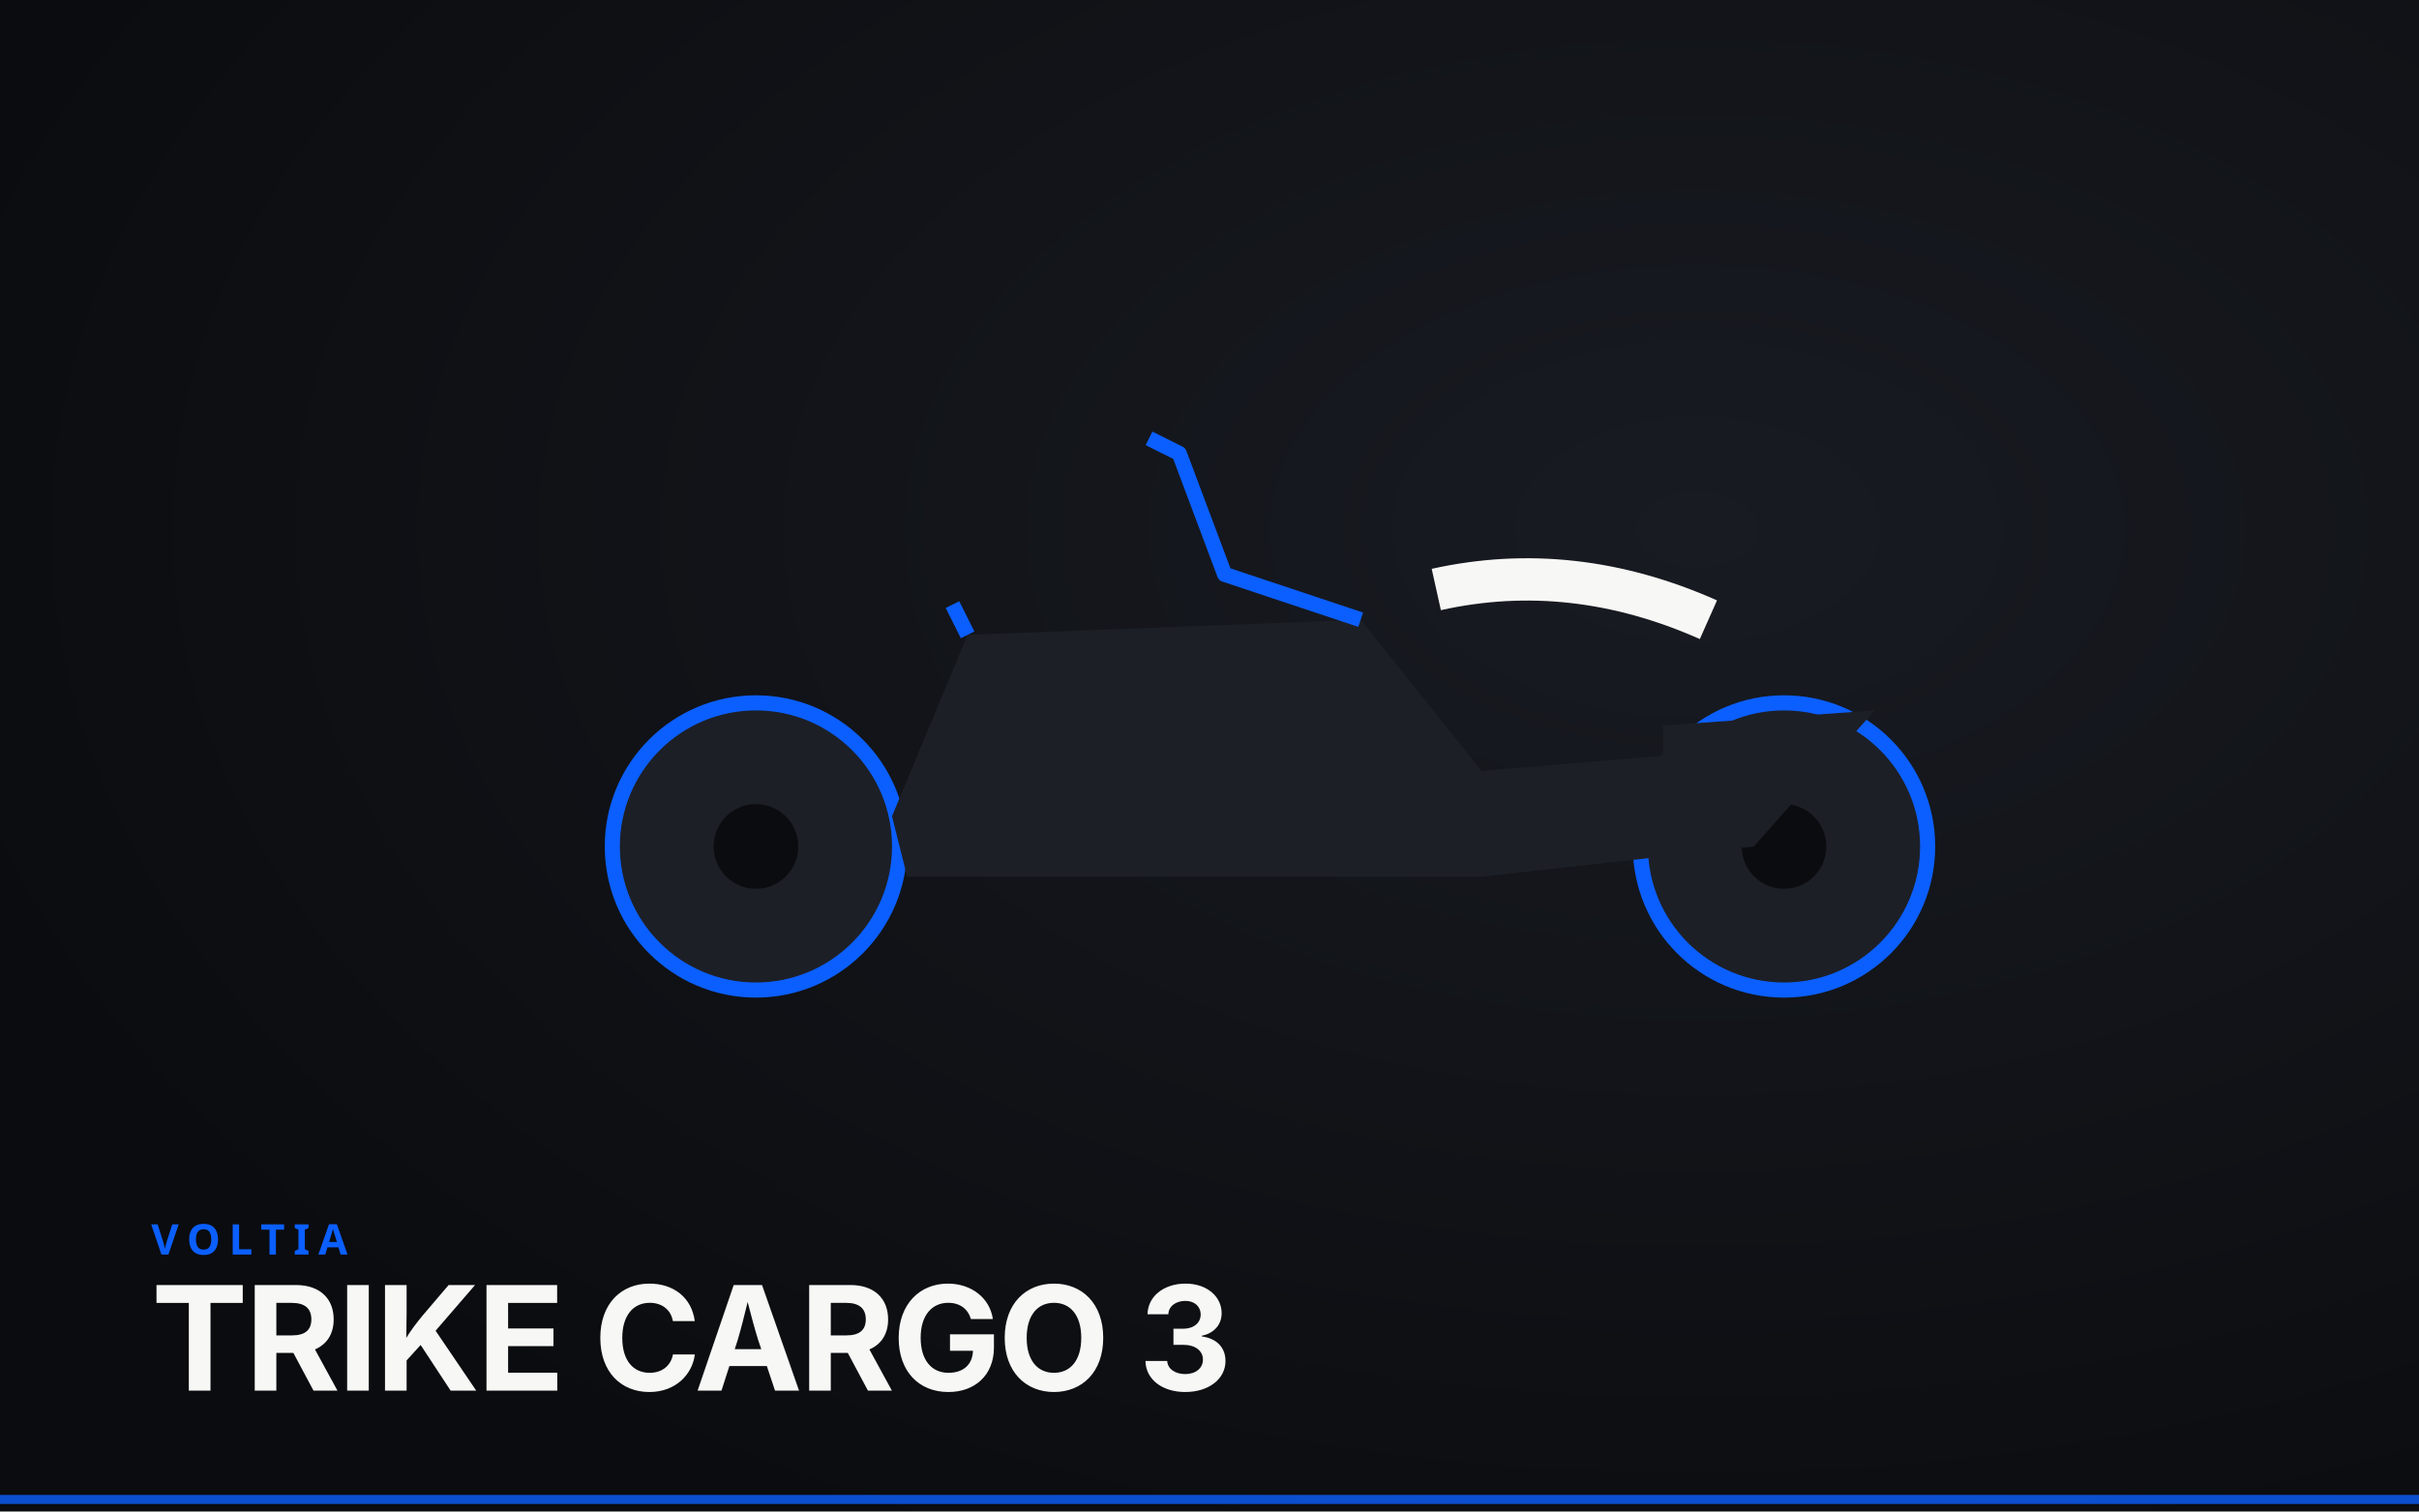
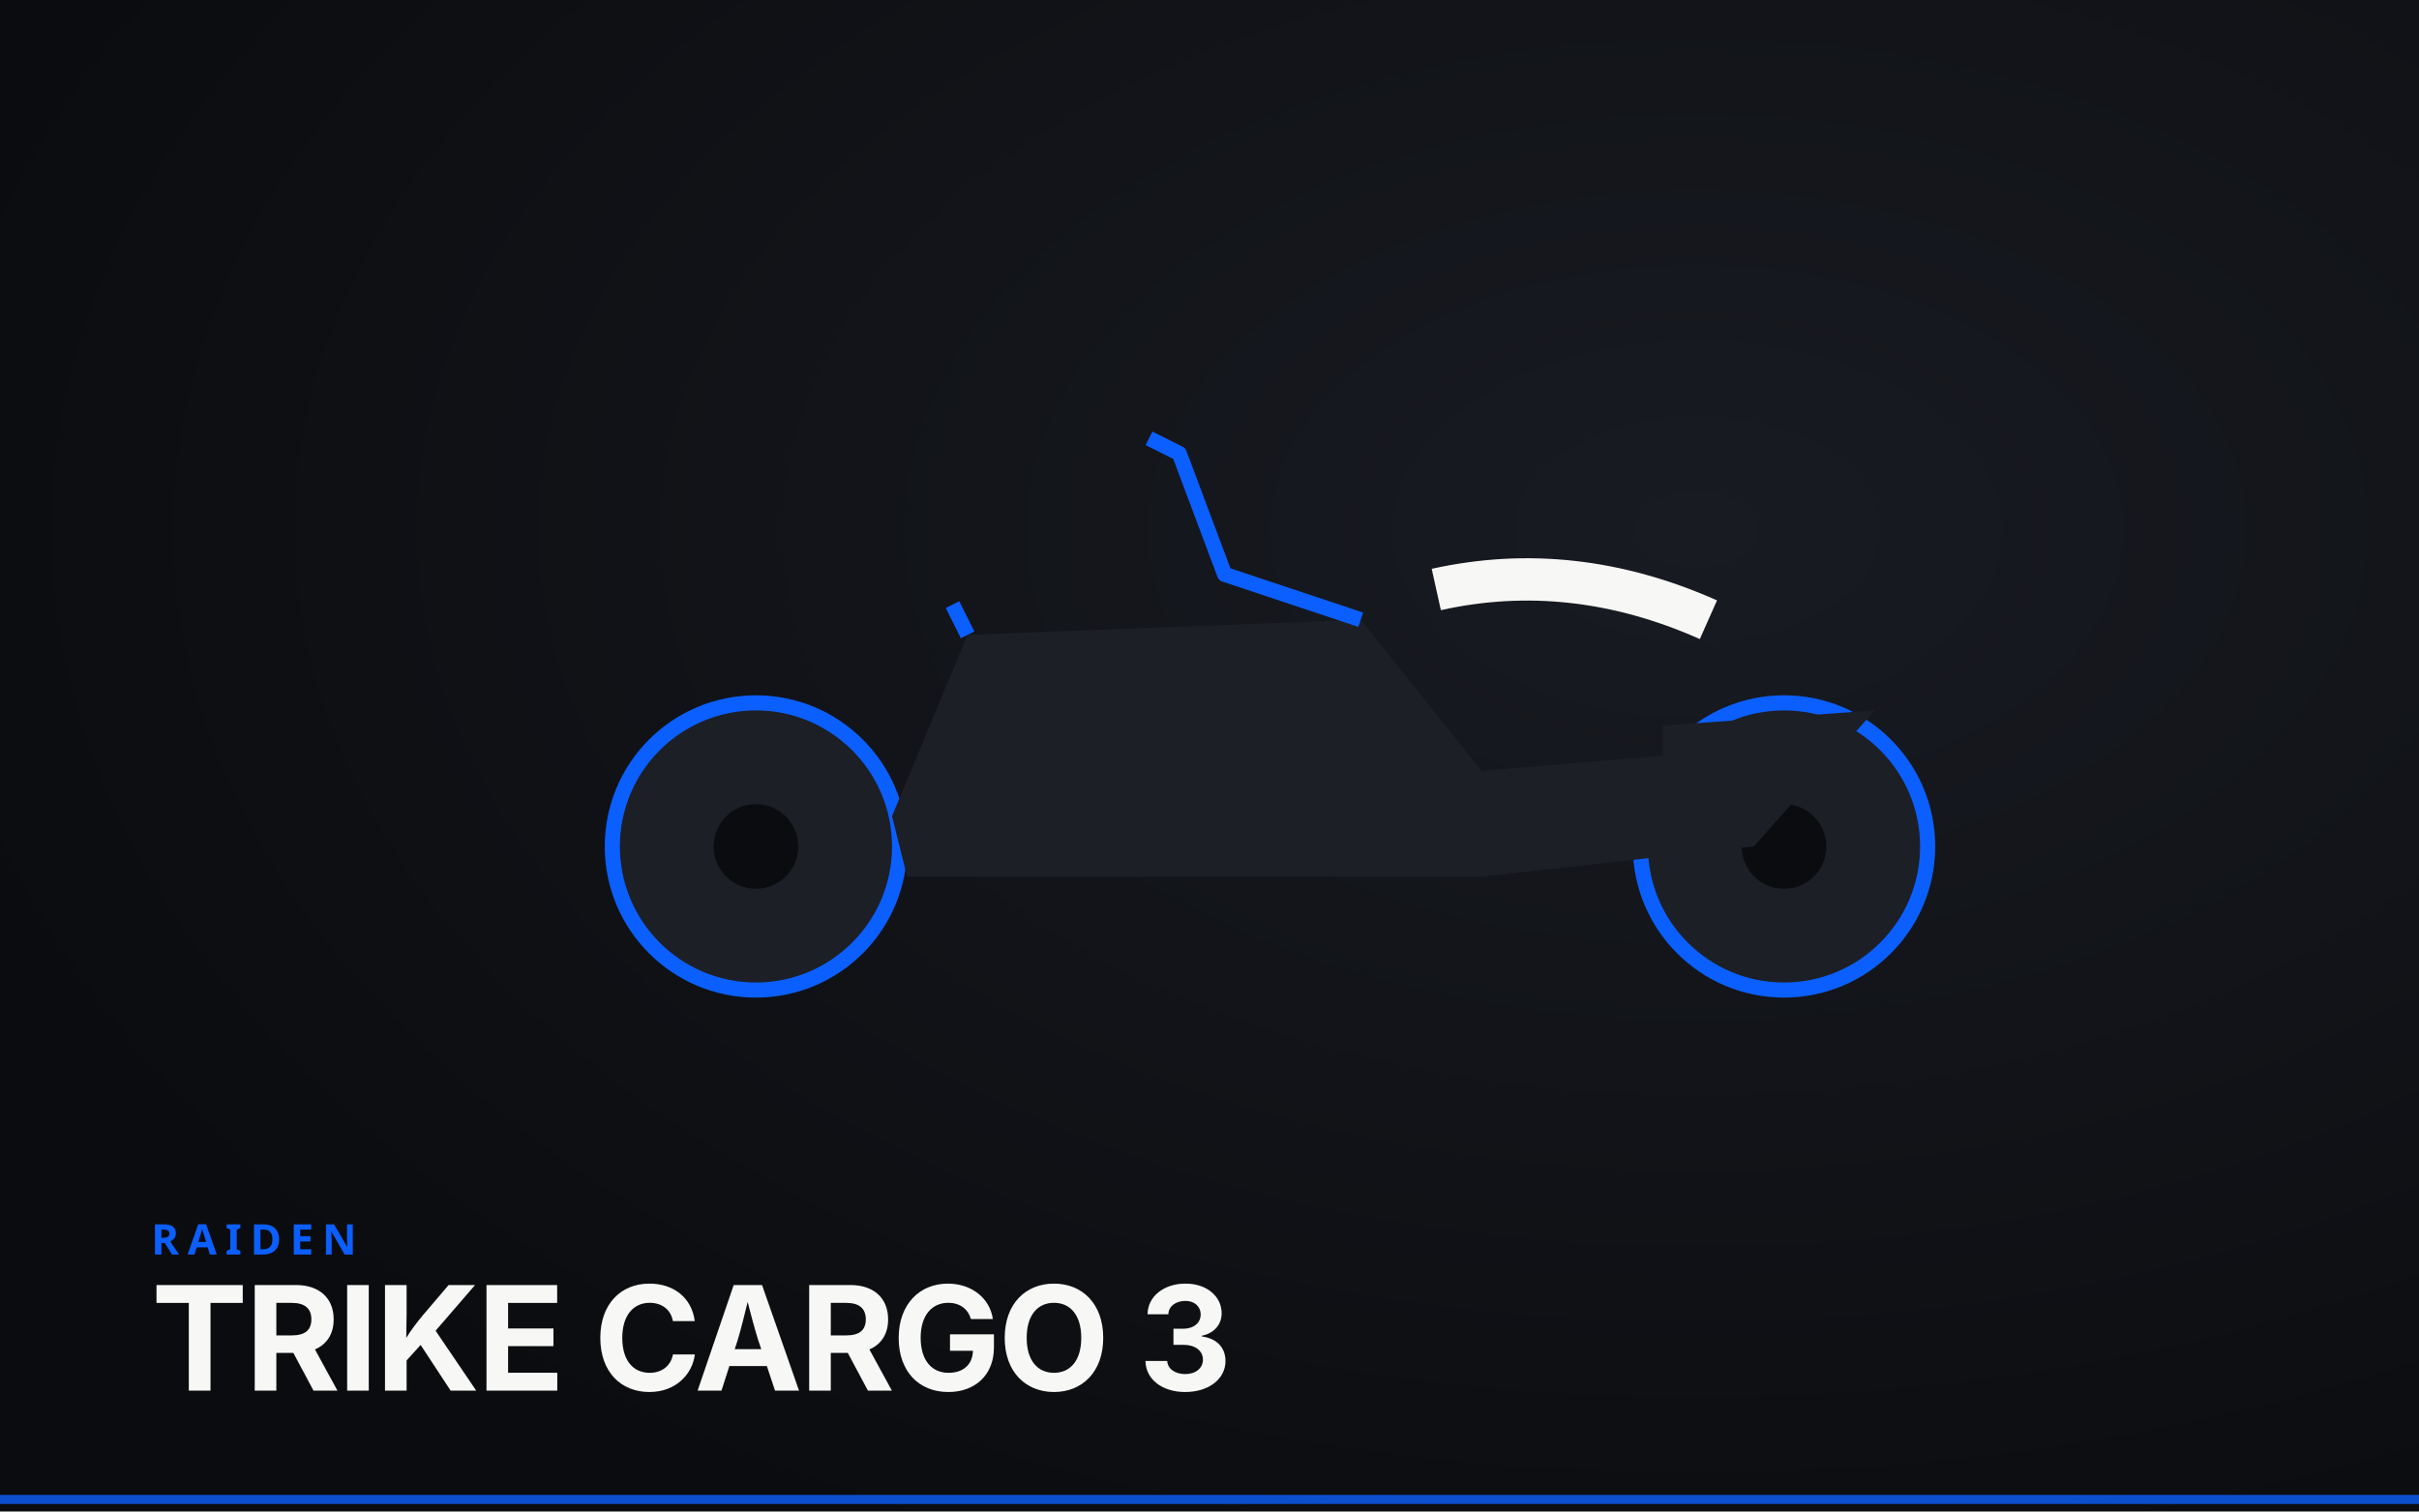
<svg xmlns="http://www.w3.org/2000/svg" viewBox="0 0 1600 1000" width="1600" height="1000" role="img">
  <defs>
    <radialGradient id="g" cx="70%" cy="35%" r="75%">
      <stop offset="0" stop-color="#181B22" />
      <stop offset="1" stop-color="#0B0C0F" />
    </radialGradient>
  </defs>
  <rect width="1600" height="1000" fill="url(#g)" />
  <line x1="0" y1="992" x2="1600" y2="992" stroke="#0B5FFF" stroke-width="6" opacity=".8" />
  <g transform="translate(340 180) scale(1)" stroke-linejoin="round">
    <circle cx="160" cy="380" r="95" fill="#1C1F26" stroke="#0B5FFF" stroke-width="10" />
    <circle cx="840" cy="380" r="95" fill="#1C1F26" stroke="#0B5FFF" stroke-width="10" />
    <circle cx="160" cy="380" r="28" fill="#0B0C0F" />
    <circle cx="840" cy="380" r="28" fill="#0B0C0F" />
    <path d="M250 360 L300 240 L560 230 L640 330 L760 320 L760 300 L900 290 L820 380 L640 400 L260 400 Z" fill="#1C1F26" />
    <path d="M560 230 L470 200 L440 120 L420 110 M300 240 L290 220" stroke="#0B5FFF" stroke-width="10" fill="none" />
    <path d="M610 210 Q700 190 790 230" stroke="#F7F7F5" stroke-width="28" fill="none" />
  </g>
-   <text x="100" y="830" font-family="system-ui, sans-serif" font-size="28" font-weight="600" fill="#0B5FFF" letter-spacing=".2em">VOLTIA</text>
+   <text x="100" y="830" font-family="system-ui, sans-serif" font-size="28" font-weight="600" fill="#0B5FFF" letter-spacing=".2em">RAIDEN</text>
  <text x="100" y="920" font-family="system-ui, -apple-system, sans-serif" font-size="96" font-weight="700" fill="#F7F7F5" letter-spacing="-0.02em">TRIKE CARGO 3</text>
</svg>
